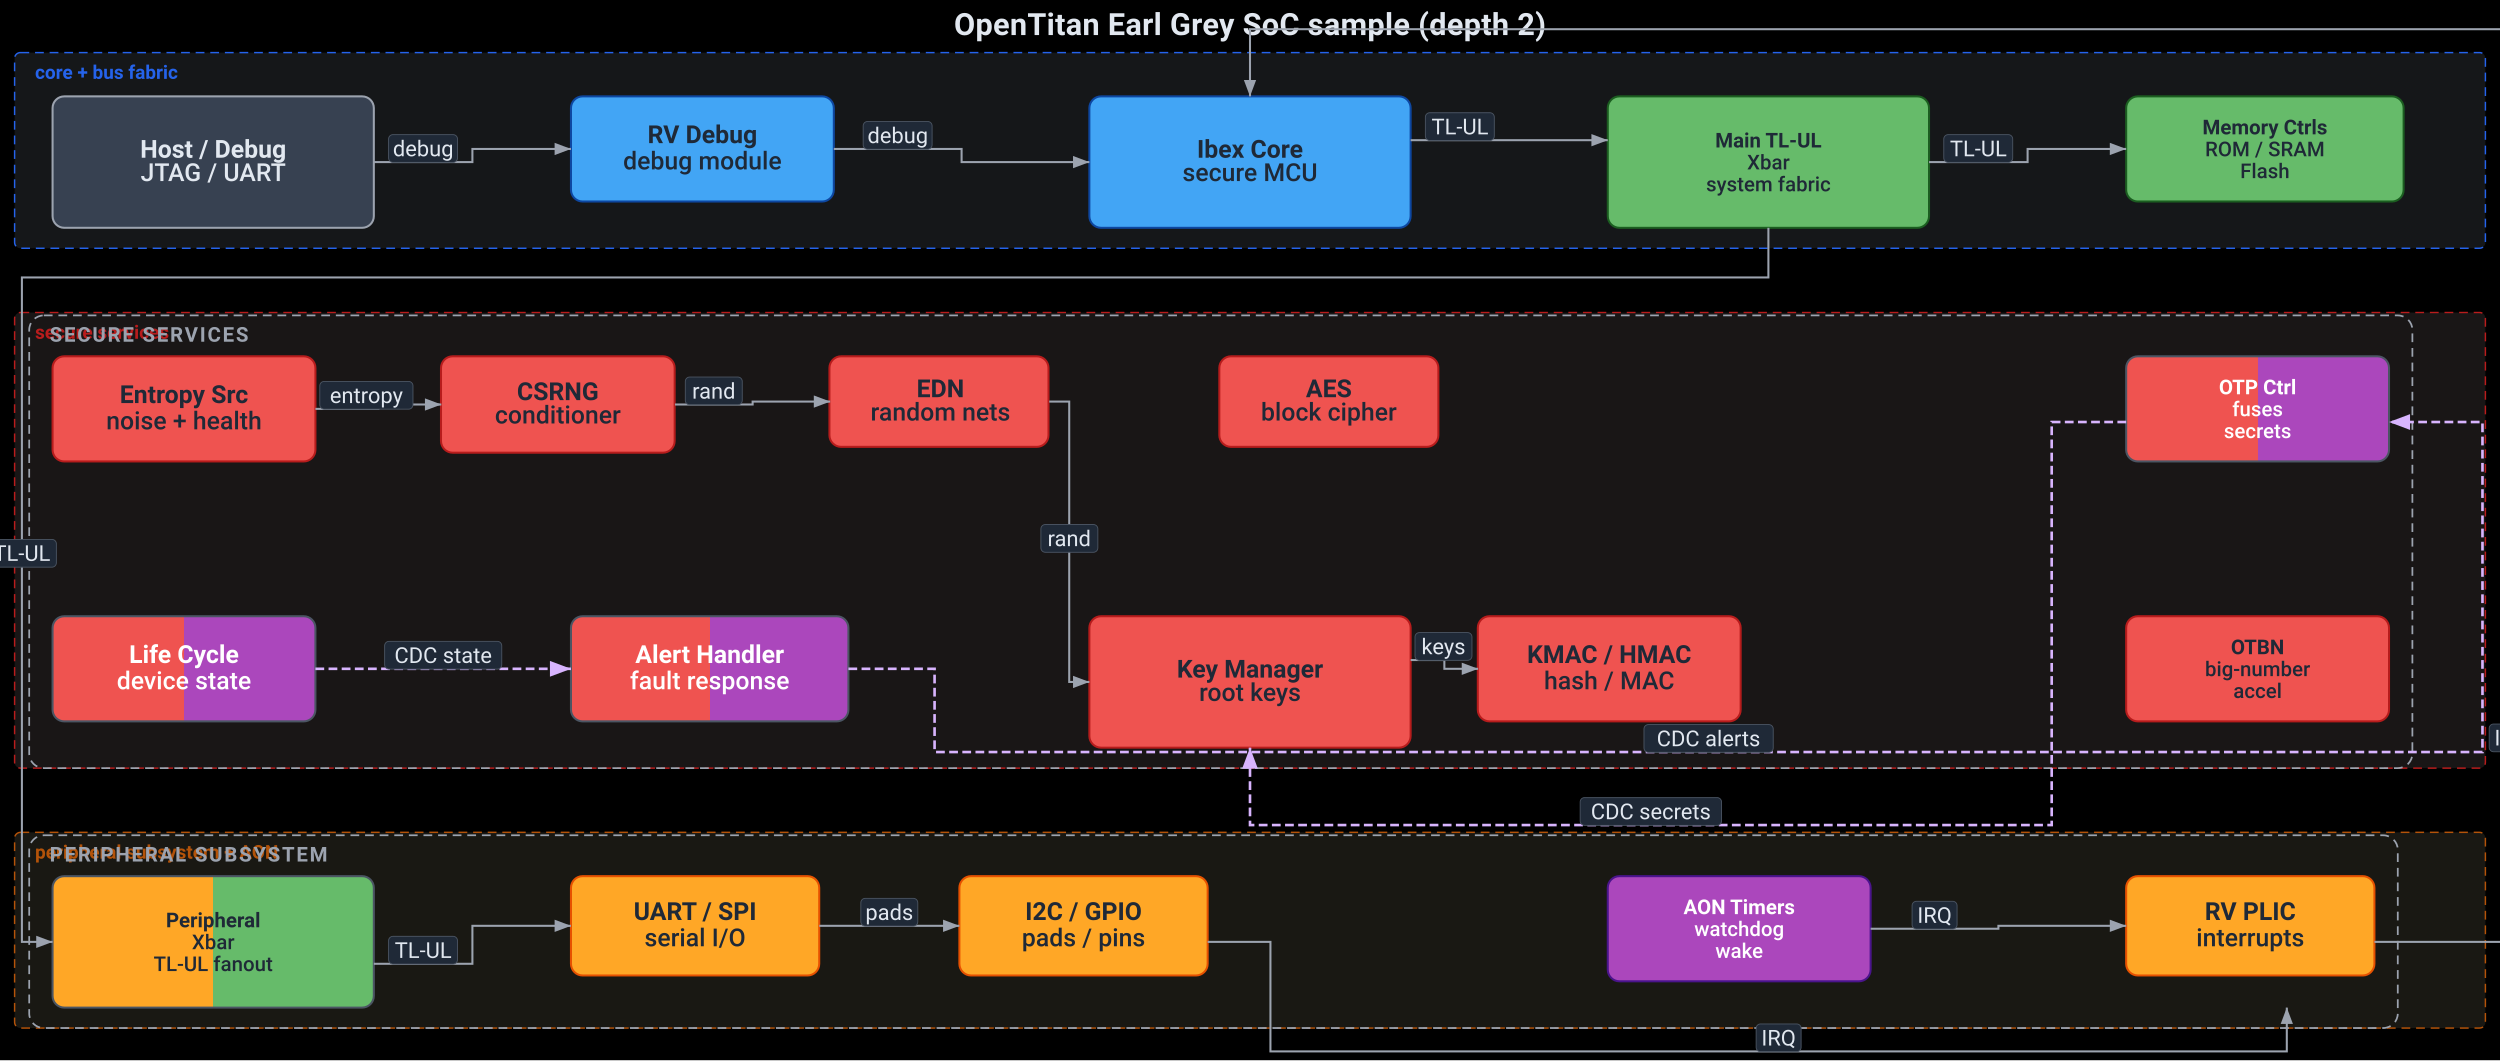
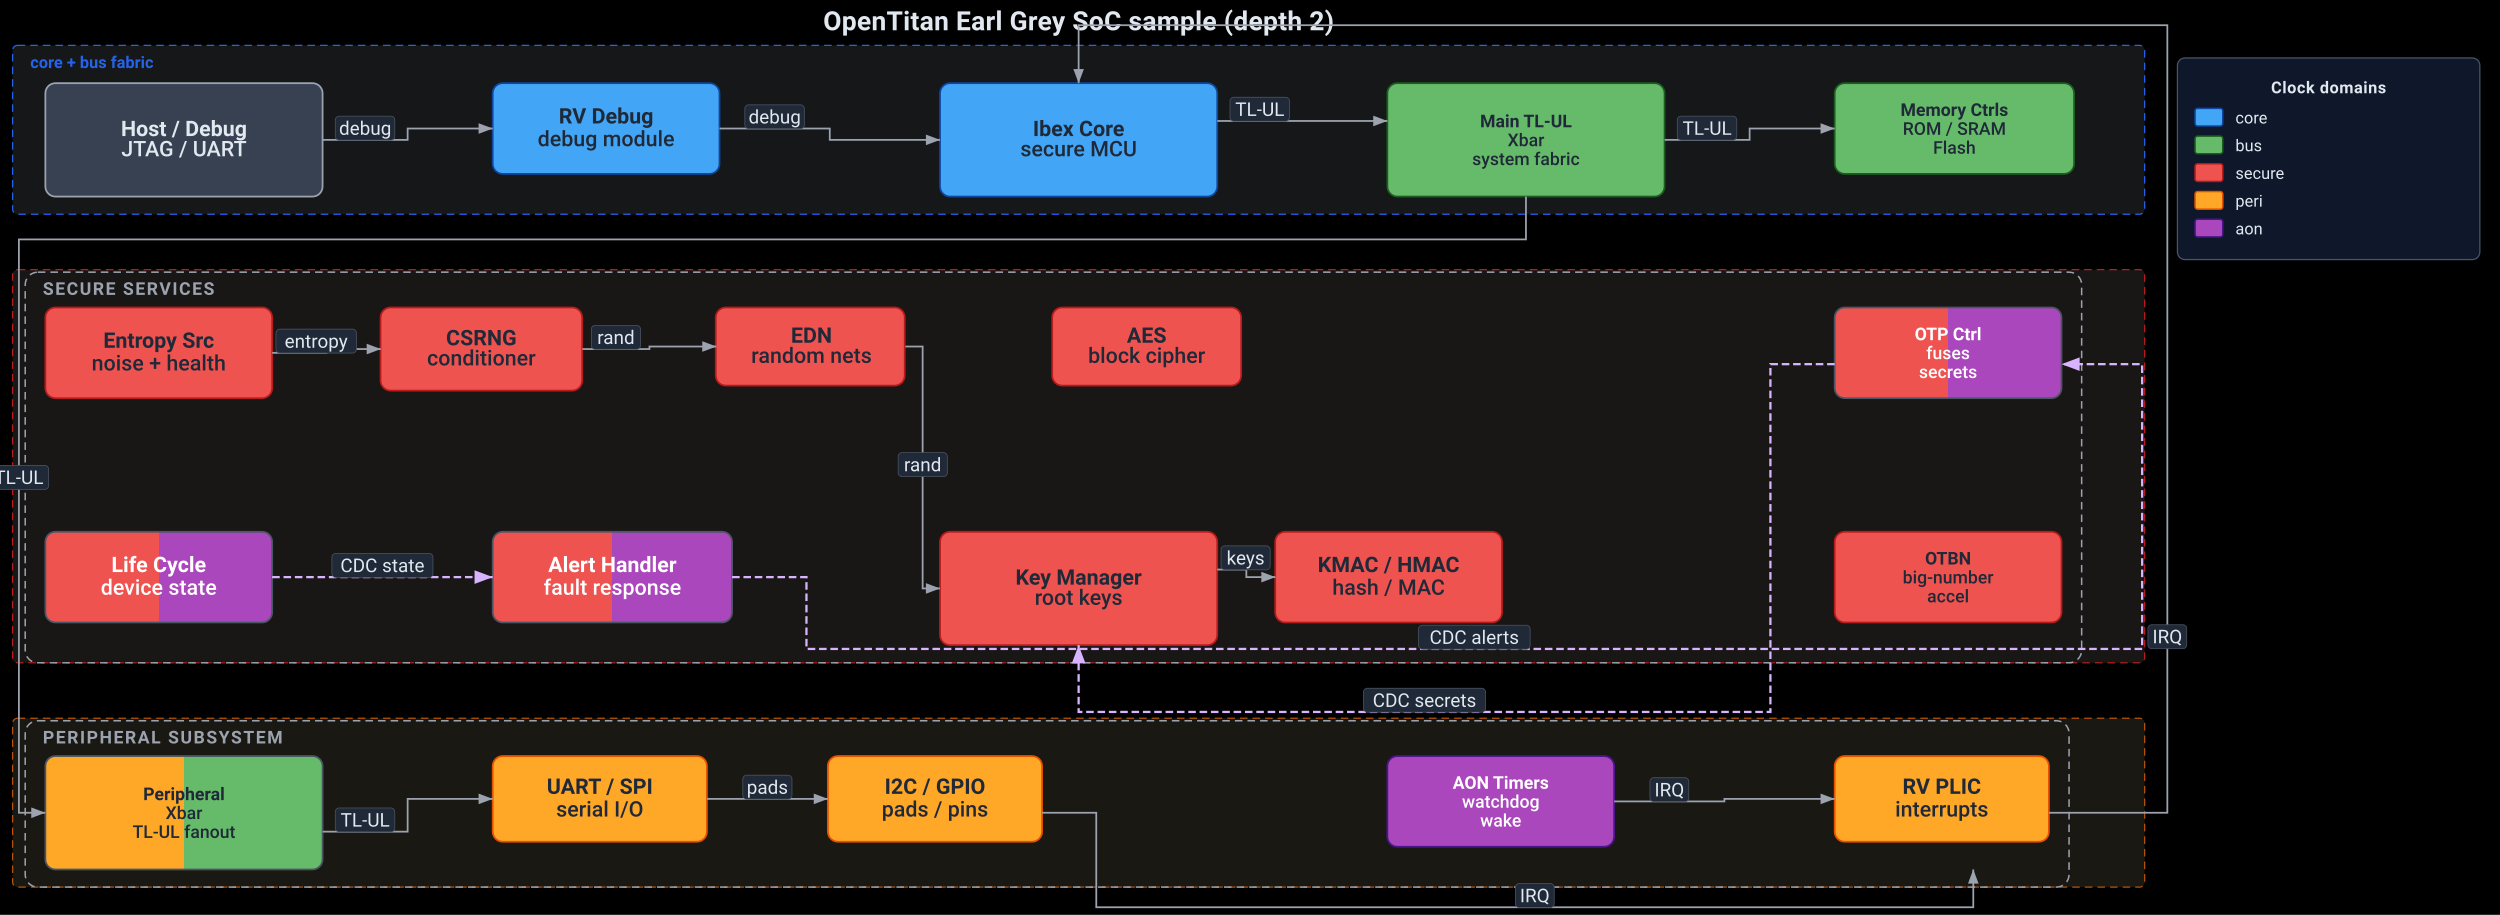
- <svg xmlns="http://www.w3.org/2000/svg" width="1712" height="726" viewBox="0 0 1712 726" font-family="ui-sans-serif, system-ui, -apple-system, 'Segoe UI', Roboto, 'Helvetica Neue', Arial, sans-serif" style="background:#000000">
+ <svg xmlns="http://www.w3.org/2000/svg" width="1984" height="726" viewBox="0 0 1984 726" font-family="ui-sans-serif, system-ui, -apple-system, 'Segoe UI', Roboto, 'Helvetica Neue', Arial, sans-serif" style="background:#000000">
  <defs>
    <marker id="ah-solid" markerWidth="9" markerHeight="9" refX="8" refY="3" orient="auto">
      <path d="M0,0 L0,6 L8,3 z" fill="#e2e8f0" />
    </marker>
    <marker id="ah-thin" markerWidth="9" markerHeight="9" refX="8" refY="3" orient="auto">
      <path d="M0,0 L0,6 L8,3 z" fill="#9ca3af" />
    </marker>
    <marker id="ah-stream" markerWidth="9" markerHeight="9" refX="8" refY="3" orient="auto">
      <path d="M0,0 L0,6 L8,3 z" fill="#d9f99d" />
    </marker>
    <marker id="ah-axil" markerWidth="9" markerHeight="9" refX="8" refY="3" orient="auto">
      <path d="M0,0 L0,6 L8,3 z" fill="#93c5fd" />
    </marker>
    <marker id="ah-cdc" markerWidth="9" markerHeight="9" refX="8" refY="3" orient="auto">
      <path d="M0,0 L0,6 L8,3 z" fill="#d8b4fe" />
    </marker>
    <marker id="ah-open" markerWidth="9" markerHeight="9" refX="8" refY="3" orient="auto">
      <path d="M0.5,0.5 L0.5,5.5 L8,3 z" fill="#000000" stroke="#e2e8f0" stroke-width="1" />
    </marker>
    <linearGradient id="grad-otp_ctrl" x1="0%" y1="0%" x2="100%" y2="0%">
      <stop offset="50%" stop-color="#EF5350" />
      <stop offset="50%" stop-color="#AB47BC" />
    </linearGradient>
    <linearGradient id="grad-lc_ctrl" x1="0%" y1="0%" x2="100%" y2="0%">
      <stop offset="50%" stop-color="#EF5350" />
      <stop offset="50%" stop-color="#AB47BC" />
    </linearGradient>
    <linearGradient id="grad-alert_handler" x1="0%" y1="0%" x2="100%" y2="0%">
      <stop offset="50%" stop-color="#EF5350" />
      <stop offset="50%" stop-color="#AB47BC" />
    </linearGradient>
    <linearGradient id="grad-xbar_peri" x1="0%" y1="0%" x2="100%" y2="0%">
      <stop offset="50%" stop-color="#FFA726" />
      <stop offset="50%" stop-color="#66BB6A" />
    </linearGradient>
  </defs>
-   <rect width="1712" height="726" fill="#000000" id="_canvas_bg" />
+   <rect width="1984" height="726" fill="#000000" id="_canvas_bg" />
  <text x="856.0" y="24" text-anchor="middle" font-size="21" font-weight="600" fill="#e2e8f0" letter-spacing="0.2">OpenTitan Earl Grey SoC sample (depth 2)</text>
  <rect id="band_core_bus" x="10" y="36" width="1692" height="134" fill="#DBEAFE" fill-opacity="0.1" stroke="#2563EB" stroke-width="1" stroke-dasharray="6,4" rx="4" />
  <text x="24" y="54" font-size="13" font-weight="700" fill="#2563EB">core + bus fabric</text>
  <rect id="band_secure_services" x="10" y="214" width="1692" height="312" fill="#FEE2E2" fill-opacity="0.1" stroke="#B91C1C" stroke-width="1" stroke-dasharray="6,4" rx="4" />
-   <text x="24" y="232" font-size="13" font-weight="700" fill="#B91C1C">secure services</text>
  <rect id="band_peripheral_aon" x="10" y="570" width="1692" height="134" fill="#FEF3C7" fill-opacity="0.1" stroke="#B45309" stroke-width="1" stroke-dasharray="6,4" rx="4" />
-   <text x="24" y="588" font-size="13" font-weight="700" fill="#B45309">peripheral subsystem + AON</text>
  <rect id="group_secure_services" x="20" y="216" width="1632" height="310" fill="none" stroke="#9ca3af" stroke-width="1.2" stroke-dasharray="6,4" rx="10" />
  <text x="34" y="234" font-size="14" font-weight="700" letter-spacing="1.2" fill="#9ca3af">SECURE SERVICES</text>
  <rect id="group_peripheral_subsystem" x="20" y="572" width="1622" height="132" fill="none" stroke="#9ca3af" stroke-width="1.2" stroke-dasharray="6,4" rx="10" />
  <text x="34" y="590" font-size="14" font-weight="700" letter-spacing="1.2" fill="#9ca3af">PERIPHERAL SUBSYSTEM</text>
  <rect id="host" x="36" y="66" width="220" height="90" fill="#374151" stroke="#9ca3af" stroke-width="1.4" rx="8" />
  <text x="146" y="108" text-anchor="middle" font-size="17" font-weight="600" fill="#e2e8f0">Host / Debug</text>
  <text x="146" y="124" text-anchor="middle" font-size="17" font-weight="500" fill="#e2e8f0">JTAG / UART</text>
  <rect id="rv_dm" x="391" y="66" width="180" height="72" fill="#42A5F5" stroke="#0D47A1" stroke-width="1.4" rx="8" />
  <text x="481" y="98" text-anchor="middle" font-size="17" font-weight="600" fill="#1f2937">RV Debug</text>
  <text x="481" y="116" text-anchor="middle" font-size="17" font-weight="500" fill="#1f2937">debug module</text>
  <rect id="ibex" x="746" y="66" width="220" height="90" fill="#42A5F5" stroke="#0D47A1" stroke-width="1.4" rx="8" />
  <text x="856" y="108" text-anchor="middle" font-size="17" font-weight="600" fill="#1f2937">Ibex Core</text>
  <text x="856" y="124" text-anchor="middle" font-size="17" font-weight="500" fill="#1f2937">secure MCU</text>
  <rect id="xbar_main" x="1101" y="66" width="220" height="90" fill="#66BB6A" stroke="#1B5E20" stroke-width="1.4" rx="8" />
  <text x="1211" y="101" text-anchor="middle" font-size="14" font-weight="600" fill="#1f2937">Main TL-UL</text>
  <text x="1211" y="116" text-anchor="middle" font-size="14" font-weight="500" fill="#1f2937">Xbar</text>
  <text x="1211" y="131" text-anchor="middle" font-size="14" font-weight="500" fill="#1f2937">system fabric</text>
  <rect id="mem_ctrls" x="1456" y="66" width="190" height="72" fill="#66BB6A" stroke="#1B5E20" stroke-width="1.4" rx="8" />
  <text x="1551" y="92" text-anchor="middle" font-size="14" font-weight="600" fill="#1f2937">Memory Ctrls</text>
  <text x="1551" y="107" text-anchor="middle" font-size="14" font-weight="500" fill="#1f2937">ROM / SRAM</text>
  <text x="1551" y="122" text-anchor="middle" font-size="14" font-weight="500" fill="#1f2937">Flash</text>
  <rect id="entropy" x="36" y="244" width="180" height="72" fill="#EF5350" stroke="#B71C1C" stroke-width="1.4" rx="8" />
  <text x="126" y="276" text-anchor="middle" font-size="17" font-weight="600" fill="#1f2937">Entropy Src</text>
  <text x="126" y="294" text-anchor="middle" font-size="17" font-weight="500" fill="#1f2937">noise + health</text>
  <rect id="csrng" x="302" y="244" width="160" height="66" fill="#EF5350" stroke="#B71C1C" stroke-width="1.4" rx="8" />
  <text x="382" y="274" text-anchor="middle" font-size="17" font-weight="600" fill="#1f2937">CSRNG</text>
  <text x="382" y="290" text-anchor="middle" font-size="17" font-weight="500" fill="#1f2937">conditioner</text>
  <rect id="edn" x="568" y="244" width="150" height="62" fill="#EF5350" stroke="#B71C1C" stroke-width="1.4" rx="8" />
  <text x="644" y="272" text-anchor="middle" font-size="17" font-weight="600" fill="#1f2937">EDN</text>
  <text x="644" y="288" text-anchor="middle" font-size="17" font-weight="500" fill="#1f2937">random nets</text>
  <rect id="aes" x="835" y="244" width="150" height="62" fill="#EF5350" stroke="#B71C1C" stroke-width="1.4" rx="8" />
  <text x="910" y="272" text-anchor="middle" font-size="17" font-weight="600" fill="#1f2937">AES</text>
  <text x="910" y="288" text-anchor="middle" font-size="17" font-weight="500" fill="#1f2937">block cipher</text>
  <rect id="otp_ctrl" x="1456" y="244" width="180" height="72" fill="url(#grad-otp_ctrl)" stroke="#4b5563" stroke-width="1.4" rx="8" />
  <text x="1546" y="270" text-anchor="middle" font-size="14" font-weight="600" fill="#ffffff">OTP Ctrl</text>
  <text x="1546" y="285" text-anchor="middle" font-size="14" font-weight="500" fill="#ffffff">fuses</text>
  <text x="1546" y="300" text-anchor="middle" font-size="14" font-weight="500" fill="#ffffff">secrets</text>
  <rect id="lc_ctrl" x="36" y="422" width="180" height="72" fill="url(#grad-lc_ctrl)" stroke="#4b5563" stroke-width="1.4" rx="8" />
  <text x="126" y="454" text-anchor="middle" font-size="17" font-weight="600" fill="#ffffff">Life Cycle</text>
  <text x="126" y="472" text-anchor="middle" font-size="17" font-weight="500" fill="#ffffff">device state</text>
  <rect id="alert_handler" x="391" y="422" width="190" height="72" fill="url(#grad-alert_handler)" stroke="#4b5563" stroke-width="1.4" rx="8" />
  <text x="486" y="454" text-anchor="middle" font-size="17" font-weight="600" fill="#ffffff">Alert Handler</text>
  <text x="486" y="472" text-anchor="middle" font-size="17" font-weight="500" fill="#ffffff">fault response</text>
  <rect id="keymgr" x="746" y="422" width="220" height="90" fill="#EF5350" stroke="#B71C1C" stroke-width="1.4" rx="8" />
  <text x="856" y="464" text-anchor="middle" font-size="17" font-weight="600" fill="#1f2937">Key Manager</text>
  <text x="856" y="480" text-anchor="middle" font-size="17" font-weight="500" fill="#1f2937">root keys</text>
  <rect id="kmac" x="1012" y="422" width="180" height="72" fill="#EF5350" stroke="#B71C1C" stroke-width="1.4" rx="8" />
  <text x="1102" y="454" text-anchor="middle" font-size="17" font-weight="600" fill="#1f2937">KMAC / HMAC</text>
  <text x="1102" y="472" text-anchor="middle" font-size="17" font-weight="500" fill="#1f2937">hash / MAC</text>
  <rect id="otbn" x="1456" y="422" width="180" height="72" fill="#EF5350" stroke="#B71C1C" stroke-width="1.4" rx="8" />
  <text x="1546" y="448" text-anchor="middle" font-size="14" font-weight="600" fill="#1f2937">OTBN</text>
  <text x="1546" y="463" text-anchor="middle" font-size="14" font-weight="500" fill="#1f2937">big-number</text>
  <text x="1546" y="478" text-anchor="middle" font-size="14" font-weight="500" fill="#1f2937">accel</text>
  <rect id="xbar_peri" x="36" y="600" width="220" height="90" fill="url(#grad-xbar_peri)" stroke="#4b5563" stroke-width="1.4" rx="8" />
  <text x="146" y="635" text-anchor="middle" font-size="14" font-weight="600" fill="#1f2937">Peripheral</text>
  <text x="146" y="650" text-anchor="middle" font-size="14" font-weight="500" fill="#1f2937">Xbar</text>
  <text x="146" y="665" text-anchor="middle" font-size="14" font-weight="500" fill="#1f2937">TL-UL fanout</text>
  <rect id="uart_spi" x="391" y="600" width="170" height="68" fill="#FFA726" stroke="#E65100" stroke-width="1.4" rx="8" />
  <text x="476" y="630" text-anchor="middle" font-size="17" font-weight="600" fill="#1f2937">UART / SPI</text>
  <text x="476" y="648" text-anchor="middle" font-size="17" font-weight="500" fill="#1f2937">serial I/O</text>
  <rect id="i2c_gpio" x="657" y="600" width="170" height="68" fill="#FFA726" stroke="#E65100" stroke-width="1.4" rx="8" />
  <text x="742" y="630" text-anchor="middle" font-size="17" font-weight="600" fill="#1f2937">I2C / GPIO</text>
  <text x="742" y="648" text-anchor="middle" font-size="17" font-weight="500" fill="#1f2937">pads / pins</text>
  <rect id="aon_timer" x="1101" y="600" width="180" height="72" fill="#AB47BC" stroke="#4A148C" stroke-width="1.4" rx="8" />
  <text x="1191" y="626" text-anchor="middle" font-size="14" font-weight="600" fill="#ffffff">AON Timers</text>
  <text x="1191" y="641" text-anchor="middle" font-size="14" font-weight="500" fill="#ffffff">watchdog</text>
  <text x="1191" y="656" text-anchor="middle" font-size="14" font-weight="500" fill="#ffffff">wake</text>
  <rect id="rv_plic" x="1456" y="600" width="170" height="68" fill="#FFA726" stroke="#E65100" stroke-width="1.4" rx="8" />
  <text x="1541" y="630" text-anchor="middle" font-size="17" font-weight="600" fill="#1f2937">RV PLIC</text>
  <text x="1541" y="648" text-anchor="middle" font-size="17" font-weight="500" fill="#1f2937">interrupts</text>
  <path id="edge_host_to_rv_dm" d="M 256.0,111.0 L 323.5,111.0 L 323.5,102.0 L 391.0,102.0" stroke="#9ca3af" stroke-width="1.4" fill="none" marker-end="url(#ah-thin)" />
  <rect x="266.1" y="92.2" width="47.2" height="19.0" fill="#1f2937" stroke="#4b5563" stroke-width="0.6" rx="3" />
  <text x="289.8" y="107.0" text-anchor="middle" font-size="15" fill="#e2e8f0">debug</text>
  <path id="edge_rv_dm_to_ibex" d="M 571.0,102.0 L 658.5,102.0 L 658.5,111.0 L 746.0,111.0" stroke="#9ca3af" stroke-width="1.4" fill="none" marker-end="url(#ah-thin)" />
  <rect x="591.1" y="83.2" width="47.2" height="19.0" fill="#1f2937" stroke="#4b5563" stroke-width="0.6" rx="3" />
  <text x="614.8" y="98.0" text-anchor="middle" font-size="15" fill="#e2e8f0">debug</text>
  <path id="edge_ibex_to_xbar_main" d="M 966.0,96.0 L 1033.5,96.0 L 1101.0,96.0" stroke="#9ca3af" stroke-width="1.4" fill="none" marker-end="url(#ah-thin)" />
  <rect x="976.1" y="77.2" width="47.2" height="19.0" fill="#1f2937" stroke="#4b5563" stroke-width="0.6" rx="3" />
  <text x="999.8" y="92.0" text-anchor="middle" font-size="15" fill="#e2e8f0">TL-UL</text>
  <path id="edge_xbar_main_to_mem_ctrls" d="M 1321.0,111.0 L 1388.5,111.0 L 1388.5,102.0 L 1456.0,102.0" stroke="#9ca3af" stroke-width="1.4" fill="none" marker-end="url(#ah-thin)" />
  <rect x="1331.1" y="92.2" width="47.2" height="19.0" fill="#1f2937" stroke="#4b5563" stroke-width="0.6" rx="3" />
  <text x="1354.8" y="107.0" text-anchor="middle" font-size="15" fill="#e2e8f0">TL-UL</text>
  <path id="edge_xbar_main_to_xbar_peri" d="M 1211.0,156.0 L 1211.0,190.0 L 15.0,190.0 L 15.0,645.0 L 36.0,645.0" stroke="#9ca3af" stroke-width="1.4" fill="none" marker-end="url(#ah-thin)" />
  <rect x="-8.6" y="369.4" width="47.2" height="19.0" fill="#1f2937" stroke="#4b5563" stroke-width="0.6" rx="3" />
  <text x="15.0" y="384.1" text-anchor="middle" font-size="15" fill="#e2e8f0">TL-UL</text>
  <path id="edge_entropy_to_csrng" d="M 216.0,280.0 L 259.1,280.0 L 259.1,277.0 L 302.2,277.0" stroke="#9ca3af" stroke-width="1.4" fill="none" marker-end="url(#ah-thin)" />
  <rect x="219.0" y="261.2" width="63.8" height="19.0" fill="#1f2937" stroke="#4b5563" stroke-width="0.6" rx="3" />
  <text x="250.9" y="276.0" text-anchor="middle" font-size="15" fill="#e2e8f0">entropy</text>
  <path id="edge_csrng_to_edn" d="M 462.2,277.0 L 515.4,277.0 L 515.4,275.0 L 568.5,275.0" stroke="#9ca3af" stroke-width="1.4" fill="none" marker-end="url(#ah-thin)" />
  <rect x="469.3" y="258.2" width="39.0" height="19.0" fill="#1f2937" stroke="#4b5563" stroke-width="0.6" rx="3" />
  <text x="488.8" y="273.0" text-anchor="middle" font-size="15" fill="#e2e8f0">rand</text>
  <path id="edge_edn_to_keymgr" d="M 718.5,275.0 L 732.2,275.0 L 732.2,467.0 L 746.0,467.0" stroke="#9ca3af" stroke-width="1.4" fill="none" marker-end="url(#ah-thin)" />
  <rect x="712.8" y="359.2" width="39.0" height="19.0" fill="#1f2937" stroke="#4b5563" stroke-width="0.6" rx="3" />
  <text x="732.2" y="374.0" text-anchor="middle" font-size="15" fill="#e2e8f0">rand</text>
  <path id="edge_keymgr_to_kmac" d="M 966.0,452.0 L 989.1,452.0 L 989.1,458.0 L 1012.2,458.0" stroke="#9ca3af" stroke-width="1.4" fill="none" marker-end="url(#ah-thin)" />
  <rect x="969.0" y="433.2" width="39.0" height="19.0" fill="#1f2937" stroke="#4b5563" stroke-width="0.6" rx="3" />
  <text x="988.5" y="448.0" text-anchor="middle" font-size="15" fill="#e2e8f0">keys</text>
  <path id="edge_otp_ctrl_to_keymgr" d="M 1456.0,289.0 L 1405.0,289.0 L 1405.0,565.0 L 856.0,565.0 L 856.0,512.0" stroke="#d8b4fe" stroke-width="1.8" fill="none" marker-end="url(#ah-cdc)" stroke-dasharray="6,3" />
  <rect x="1082.1" y="546.2" width="96.8" height="19.0" fill="#1f2937" stroke="#4b5563" stroke-width="0.6" rx="3" />
  <text x="1130.5" y="561.0" text-anchor="middle" font-size="15" fill="#e2e8f0">CDC secrets</text>
  <path id="edge_lc_ctrl_to_alert_handler" d="M 216.0,458.0 L 391.0,458.0" stroke="#d8b4fe" stroke-width="1.8" fill="none" marker-end="url(#ah-cdc)" stroke-dasharray="6,3" />
  <rect x="263.4" y="439.2" width="80.2" height="19.0" fill="#1f2937" stroke="#4b5563" stroke-width="0.6" rx="3" />
  <text x="303.5" y="454.0" text-anchor="middle" font-size="15" fill="#e2e8f0">CDC state</text>
  <path id="edge_alert_handler_to_otp_ctrl" d="M 581.0,458.0 L 640.0,458.0 L 640.0,515.0 L 1700.0,515.0 L 1700.0,289.0 L 1636.0,289.0" stroke="#d8b4fe" stroke-width="1.8" fill="none" marker-end="url(#ah-cdc)" stroke-dasharray="6,3" />
  <rect x="1125.8" y="496.2" width="88.5" height="19.0" fill="#1f2937" stroke="#4b5563" stroke-width="0.6" rx="3" />
  <text x="1170.0" y="511.0" text-anchor="middle" font-size="15" fill="#e2e8f0">CDC alerts</text>
  <path id="edge_xbar_peri_to_uart_spi" d="M 256.0,660.0 L 323.5,660.0 L 323.5,634.0 L 391.0,634.0" stroke="#9ca3af" stroke-width="1.4" fill="none" marker-end="url(#ah-thin)" />
  <rect x="266.1" y="641.2" width="47.2" height="19.0" fill="#1f2937" stroke="#4b5563" stroke-width="0.6" rx="3" />
  <text x="289.8" y="656.0" text-anchor="middle" font-size="15" fill="#e2e8f0">TL-UL</text>
  <path id="edge_uart_spi_to_i2c_gpio" d="M 561.0,634.0 L 657.0,634.0" stroke="#9ca3af" stroke-width="1.4" fill="none" marker-end="url(#ah-thin)" />
  <rect x="589.5" y="615.2" width="39.0" height="19.0" fill="#1f2937" stroke="#4b5563" stroke-width="0.6" rx="3" />
  <text x="609.0" y="630.0" text-anchor="middle" font-size="15" fill="#e2e8f0">pads</text>
  <path id="edge_i2c_gpio_to_rv_plic" d="M 827.0,645.0 L 870.0,645.0 L 870.0,720.0 L 1566.0,720.0 L 1566.0,690.0" stroke="#9ca3af" stroke-width="1.4" fill="none" marker-end="url(#ah-thin)" />
  <rect x="1202.6" y="701.2" width="30.8" height="19.0" fill="#1f2937" stroke="#4b5563" stroke-width="0.6" rx="3" />
  <text x="1218.0" y="716.0" text-anchor="middle" font-size="15" fill="#e2e8f0">IRQ</text>
  <path id="edge_aon_timer_to_rv_plic" d="M 1281.0,636.0 L 1368.5,636.0 L 1368.5,634.0 L 1456.0,634.0" stroke="#9ca3af" stroke-width="1.4" fill="none" marker-end="url(#ah-thin)" />
  <rect x="1309.4" y="617.2" width="30.8" height="19.0" fill="#1f2937" stroke="#4b5563" stroke-width="0.6" rx="3" />
  <text x="1324.8" y="632.0" text-anchor="middle" font-size="15" fill="#e2e8f0">IRQ</text>
  <path id="edge_rv_plic_to_ibex" d="M 1626.0,645.0 L 1720.0,645.0 L 1720.0,20.0 L 856.0,20.0 L 856.0,66.0" stroke="#9ca3af" stroke-width="1.4" fill="none" marker-end="url(#ah-thin)" />
  <rect x="1704.6" y="495.8" width="30.8" height="19.0" fill="#1f2937" stroke="#4b5563" stroke-width="0.6" rx="3" />
  <text x="1720.0" y="510.5" text-anchor="middle" font-size="15" fill="#e2e8f0">IRQ</text>
+   <rect id="legend_card" x="1728" y="46" width="240" height="160" fill="#0f172a" stroke="#475569" stroke-width="1" rx="6" />
+   <text x="1848" y="74" text-anchor="middle" font-size="13" font-weight="700" fill="#e2e8f0" letter-spacing="0.4">Clock domains</text>
+   <rect x="1742" y="86" width="22" height="14" fill="#42A5F5" stroke="#0D47A1" stroke-width="1.2" rx="2" />
+   <text x="1774" y="98" font-size="13" fill="#e2e8f0">core</text>
+   <rect x="1742" y="108" width="22" height="14" fill="#66BB6A" stroke="#1B5E20" stroke-width="1.2" rx="2" />
+   <text x="1774" y="120" font-size="13" fill="#e2e8f0">bus</text>
+   <rect x="1742" y="130" width="22" height="14" fill="#EF5350" stroke="#B71C1C" stroke-width="1.2" rx="2" />
+   <text x="1774" y="142" font-size="13" fill="#e2e8f0">secure</text>
+   <rect x="1742" y="152" width="22" height="14" fill="#FFA726" stroke="#E65100" stroke-width="1.2" rx="2" />
+   <text x="1774" y="164" font-size="13" fill="#e2e8f0">peri</text>
+   <rect x="1742" y="174" width="22" height="14" fill="#AB47BC" stroke="#4A148C" stroke-width="1.2" rx="2" />
+   <text x="1774" y="186" font-size="13" fill="#e2e8f0">aon</text>
</svg>
